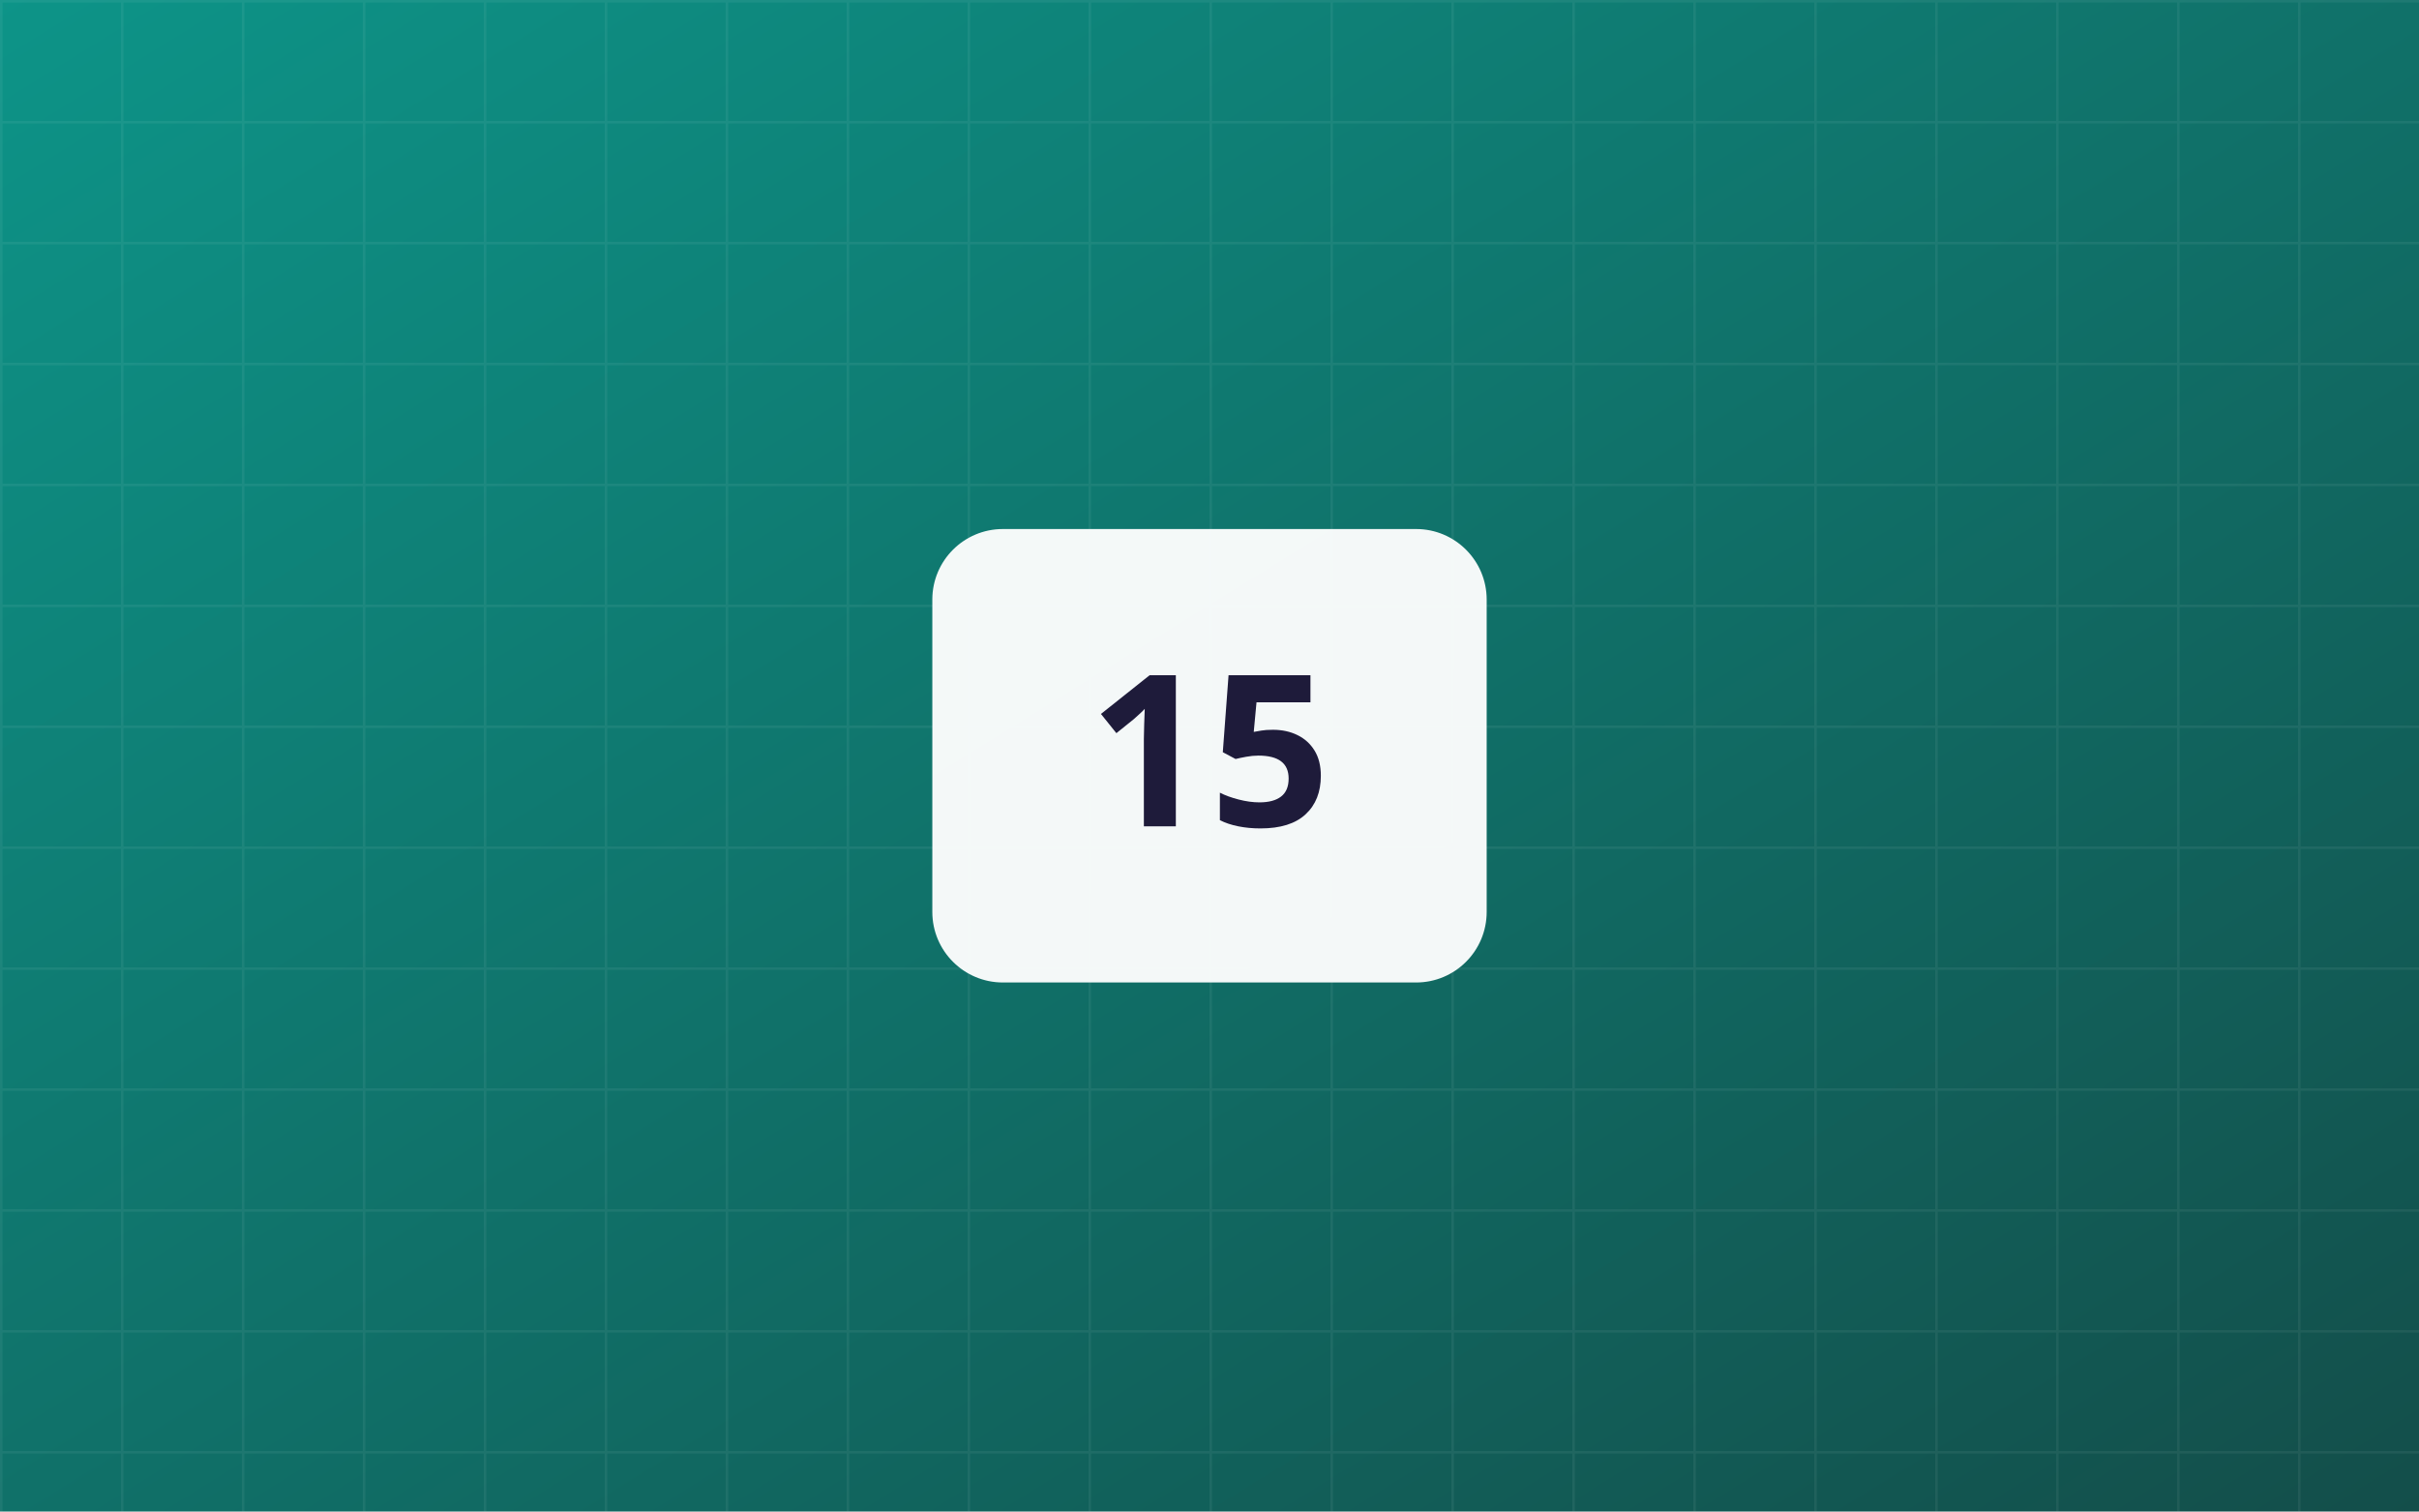
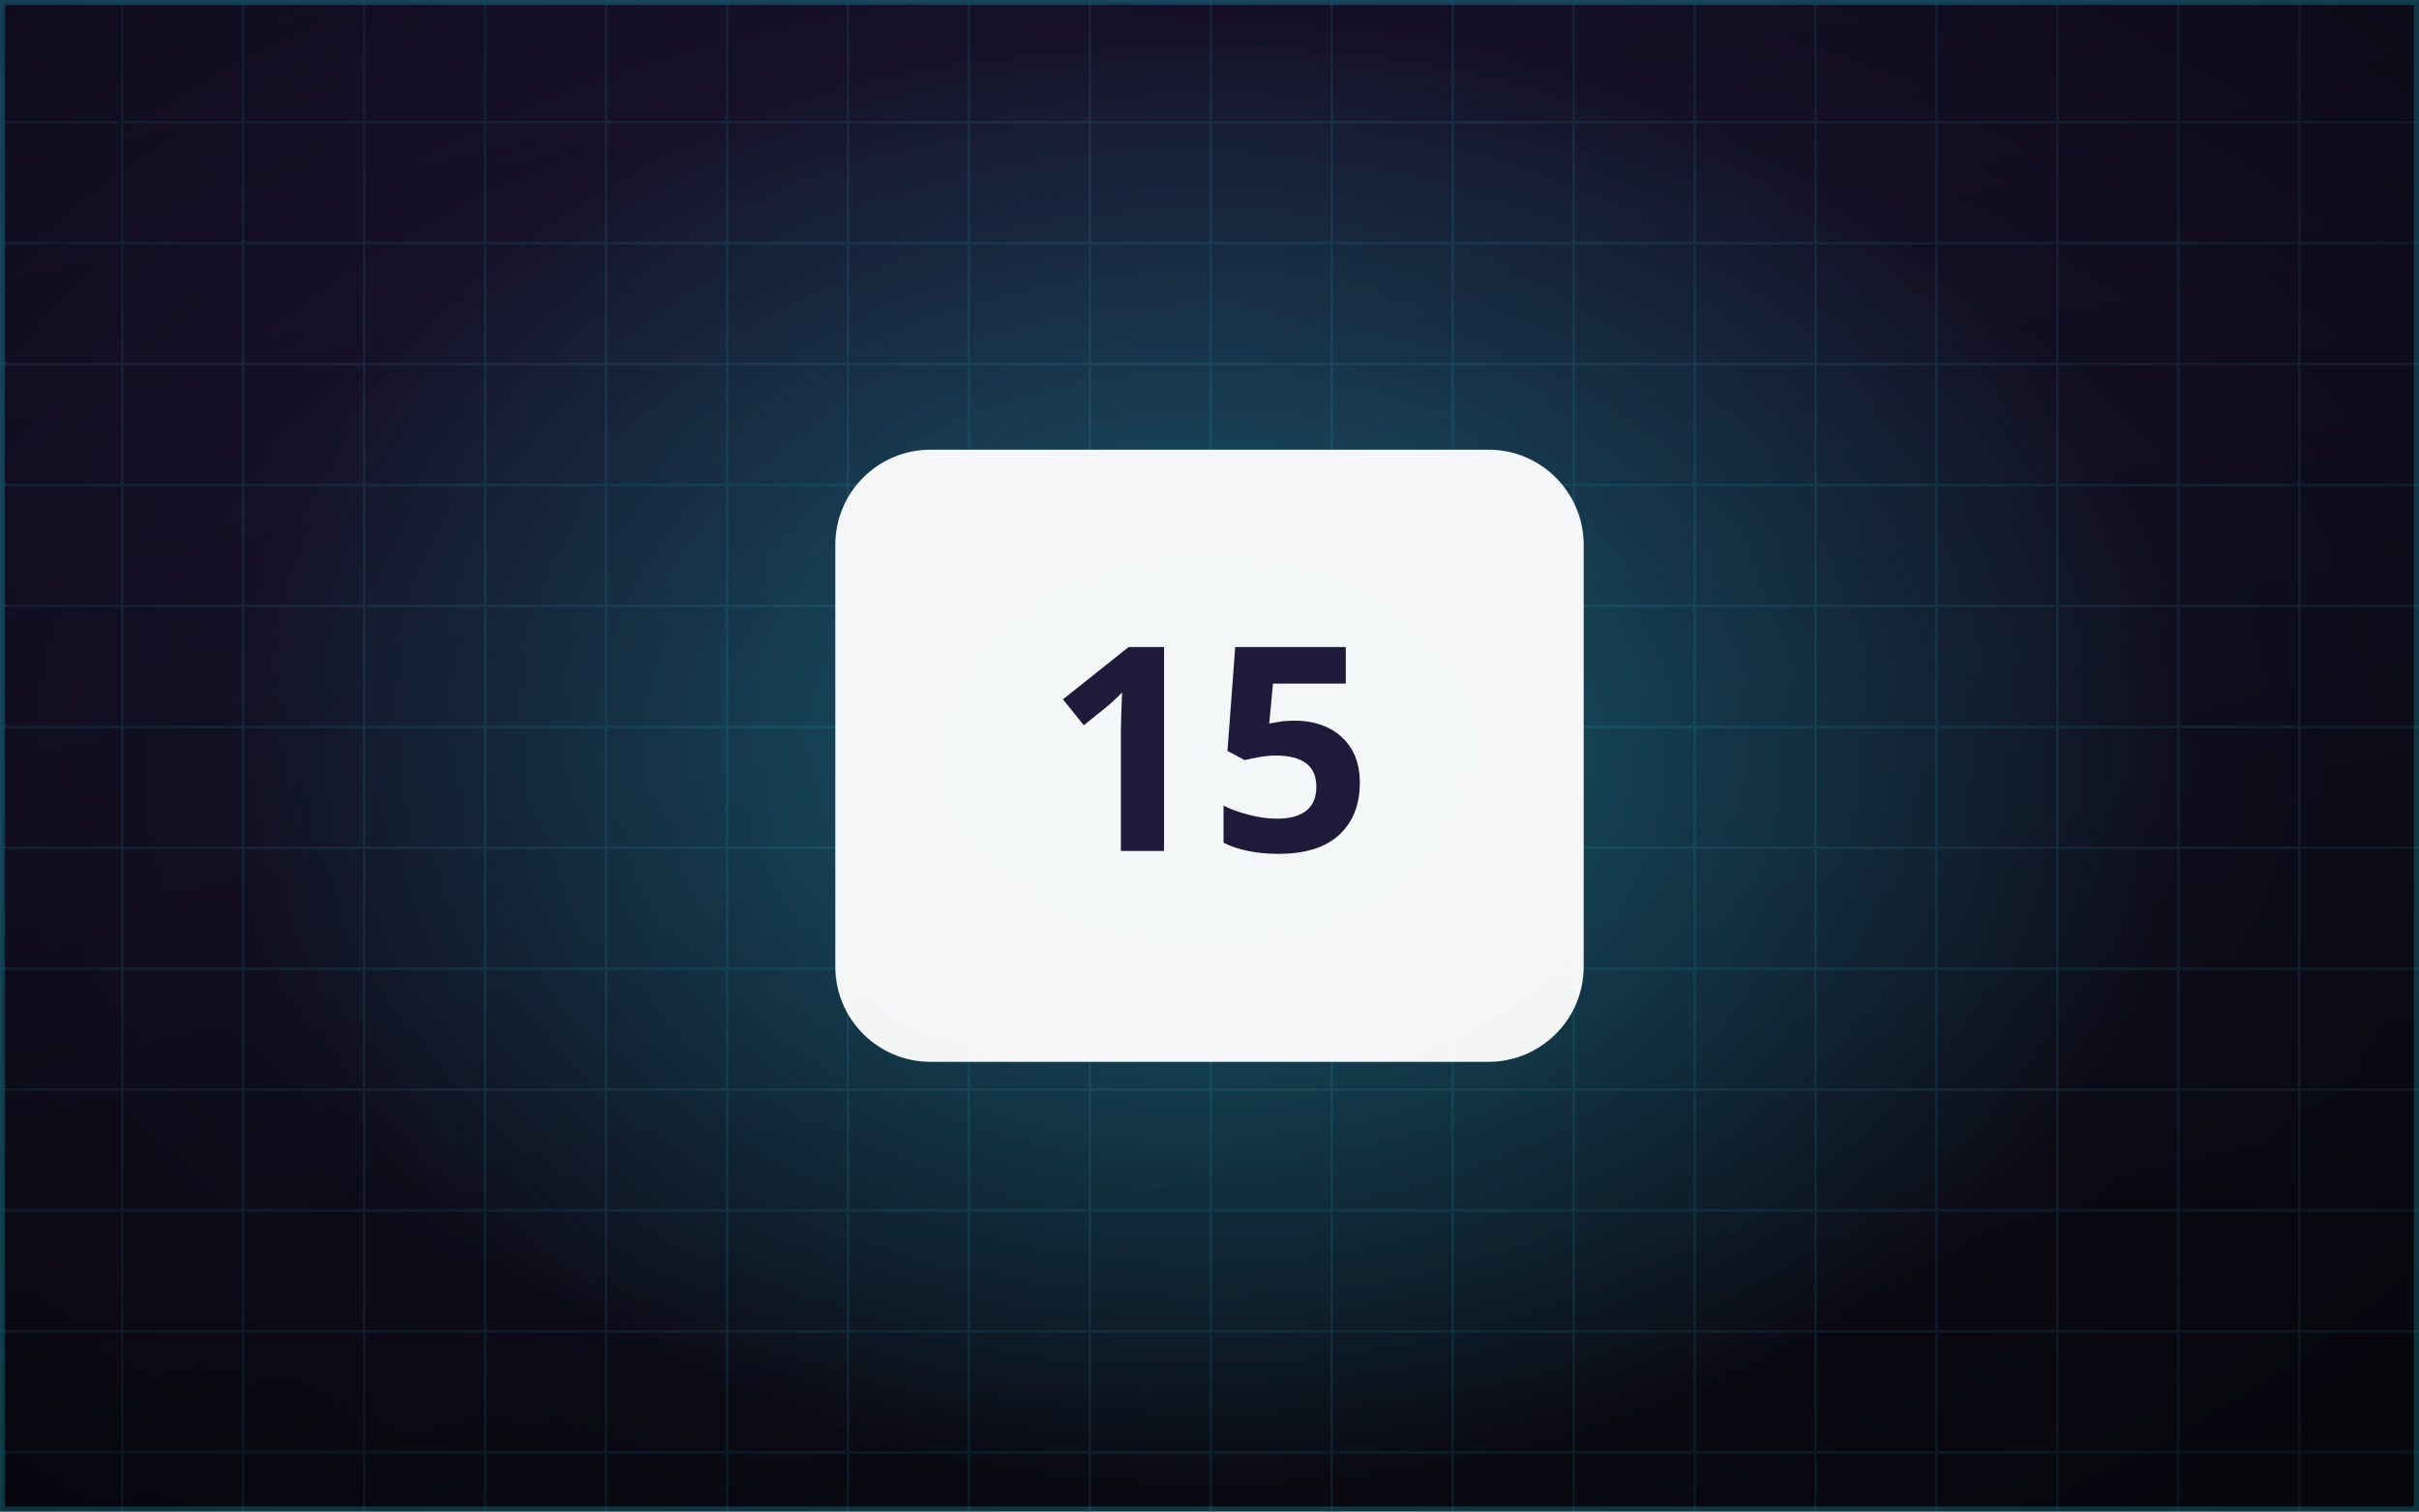
<svg xmlns="http://www.w3.org/2000/svg" viewBox="0 0 480 300" width="480" height="300">
  <defs>
-     <linearGradient id="bg14" x1="0" y1="0" x2="1" y2="1">
-       <stop offset="0" stop-color="#0d9488" />
-       <stop offset="1" stop-color="#134e4a" />
+     <linearGradient id="b14" x1="0" y1="0" x2="0.35" y2="1">
+       <stop offset="0" stop-color="#1a1430" />
+       <stop offset="1" stop-color="#0b0a14" />
    </linearGradient>
-     <pattern id="grid14" width="24" height="24" patternUnits="userSpaceOnUse">
-       <path d="M24 0H0V24" fill="none" stroke="#ffffff" stroke-opacity="0.06" />
+     <radialGradient id="w14" cx="0.5" cy="0.5" r="0.5">
+       <stop offset="0" stop-color="#22d3ee" stop-opacity="0.42" />
+       <stop offset="1" stop-color="#22d3ee" stop-opacity="0" />
+     </radialGradient>
+     <radialGradient id="v14" cx="0.5" cy="0.5" r="0.75">
+       <stop offset="0.55" stop-color="#000000" stop-opacity="0" />
+       <stop offset="1" stop-color="#000000" stop-opacity="0.45" />
+     </radialGradient>
+     <pattern id="g14" width="24" height="24" patternUnits="userSpaceOnUse">
+       <path d="M24 0H0V24" fill="none" stroke="#22d3ee" stroke-opacity="0.10" />
    </pattern>
  </defs>
-   <rect width="480" height="300" fill="url(#bg14)" />
-   <rect width="480" height="300" fill="url(#grid14)" />
-   <g transform="translate(240 150)" fill="#fff">
+   <rect width="480" height="300" fill="url(#b14)" />
+   <rect width="480" height="300" fill="url(#g14)" />
+   <ellipse cx="240" cy="150" rx="195" ry="145" fill="url(#w14)" />
+   <rect width="480" height="300" fill="url(#v14)" />
+   <g transform="translate(240 150) scale(1.35)" fill="#ffffff">
    <rect x="-55" y="-45" width="110" height="90" rx="14" opacity="0.95" />
    <text x="0" y="14" font-family="system-ui" font-weight="800" font-size="42" fill="#1e1b3a" text-anchor="middle">15</text>
  </g>
+   <rect x="0.5" y="0.5" width="479" height="299" fill="none" stroke="#22d3ee" stroke-opacity="0.22" />
</svg>
